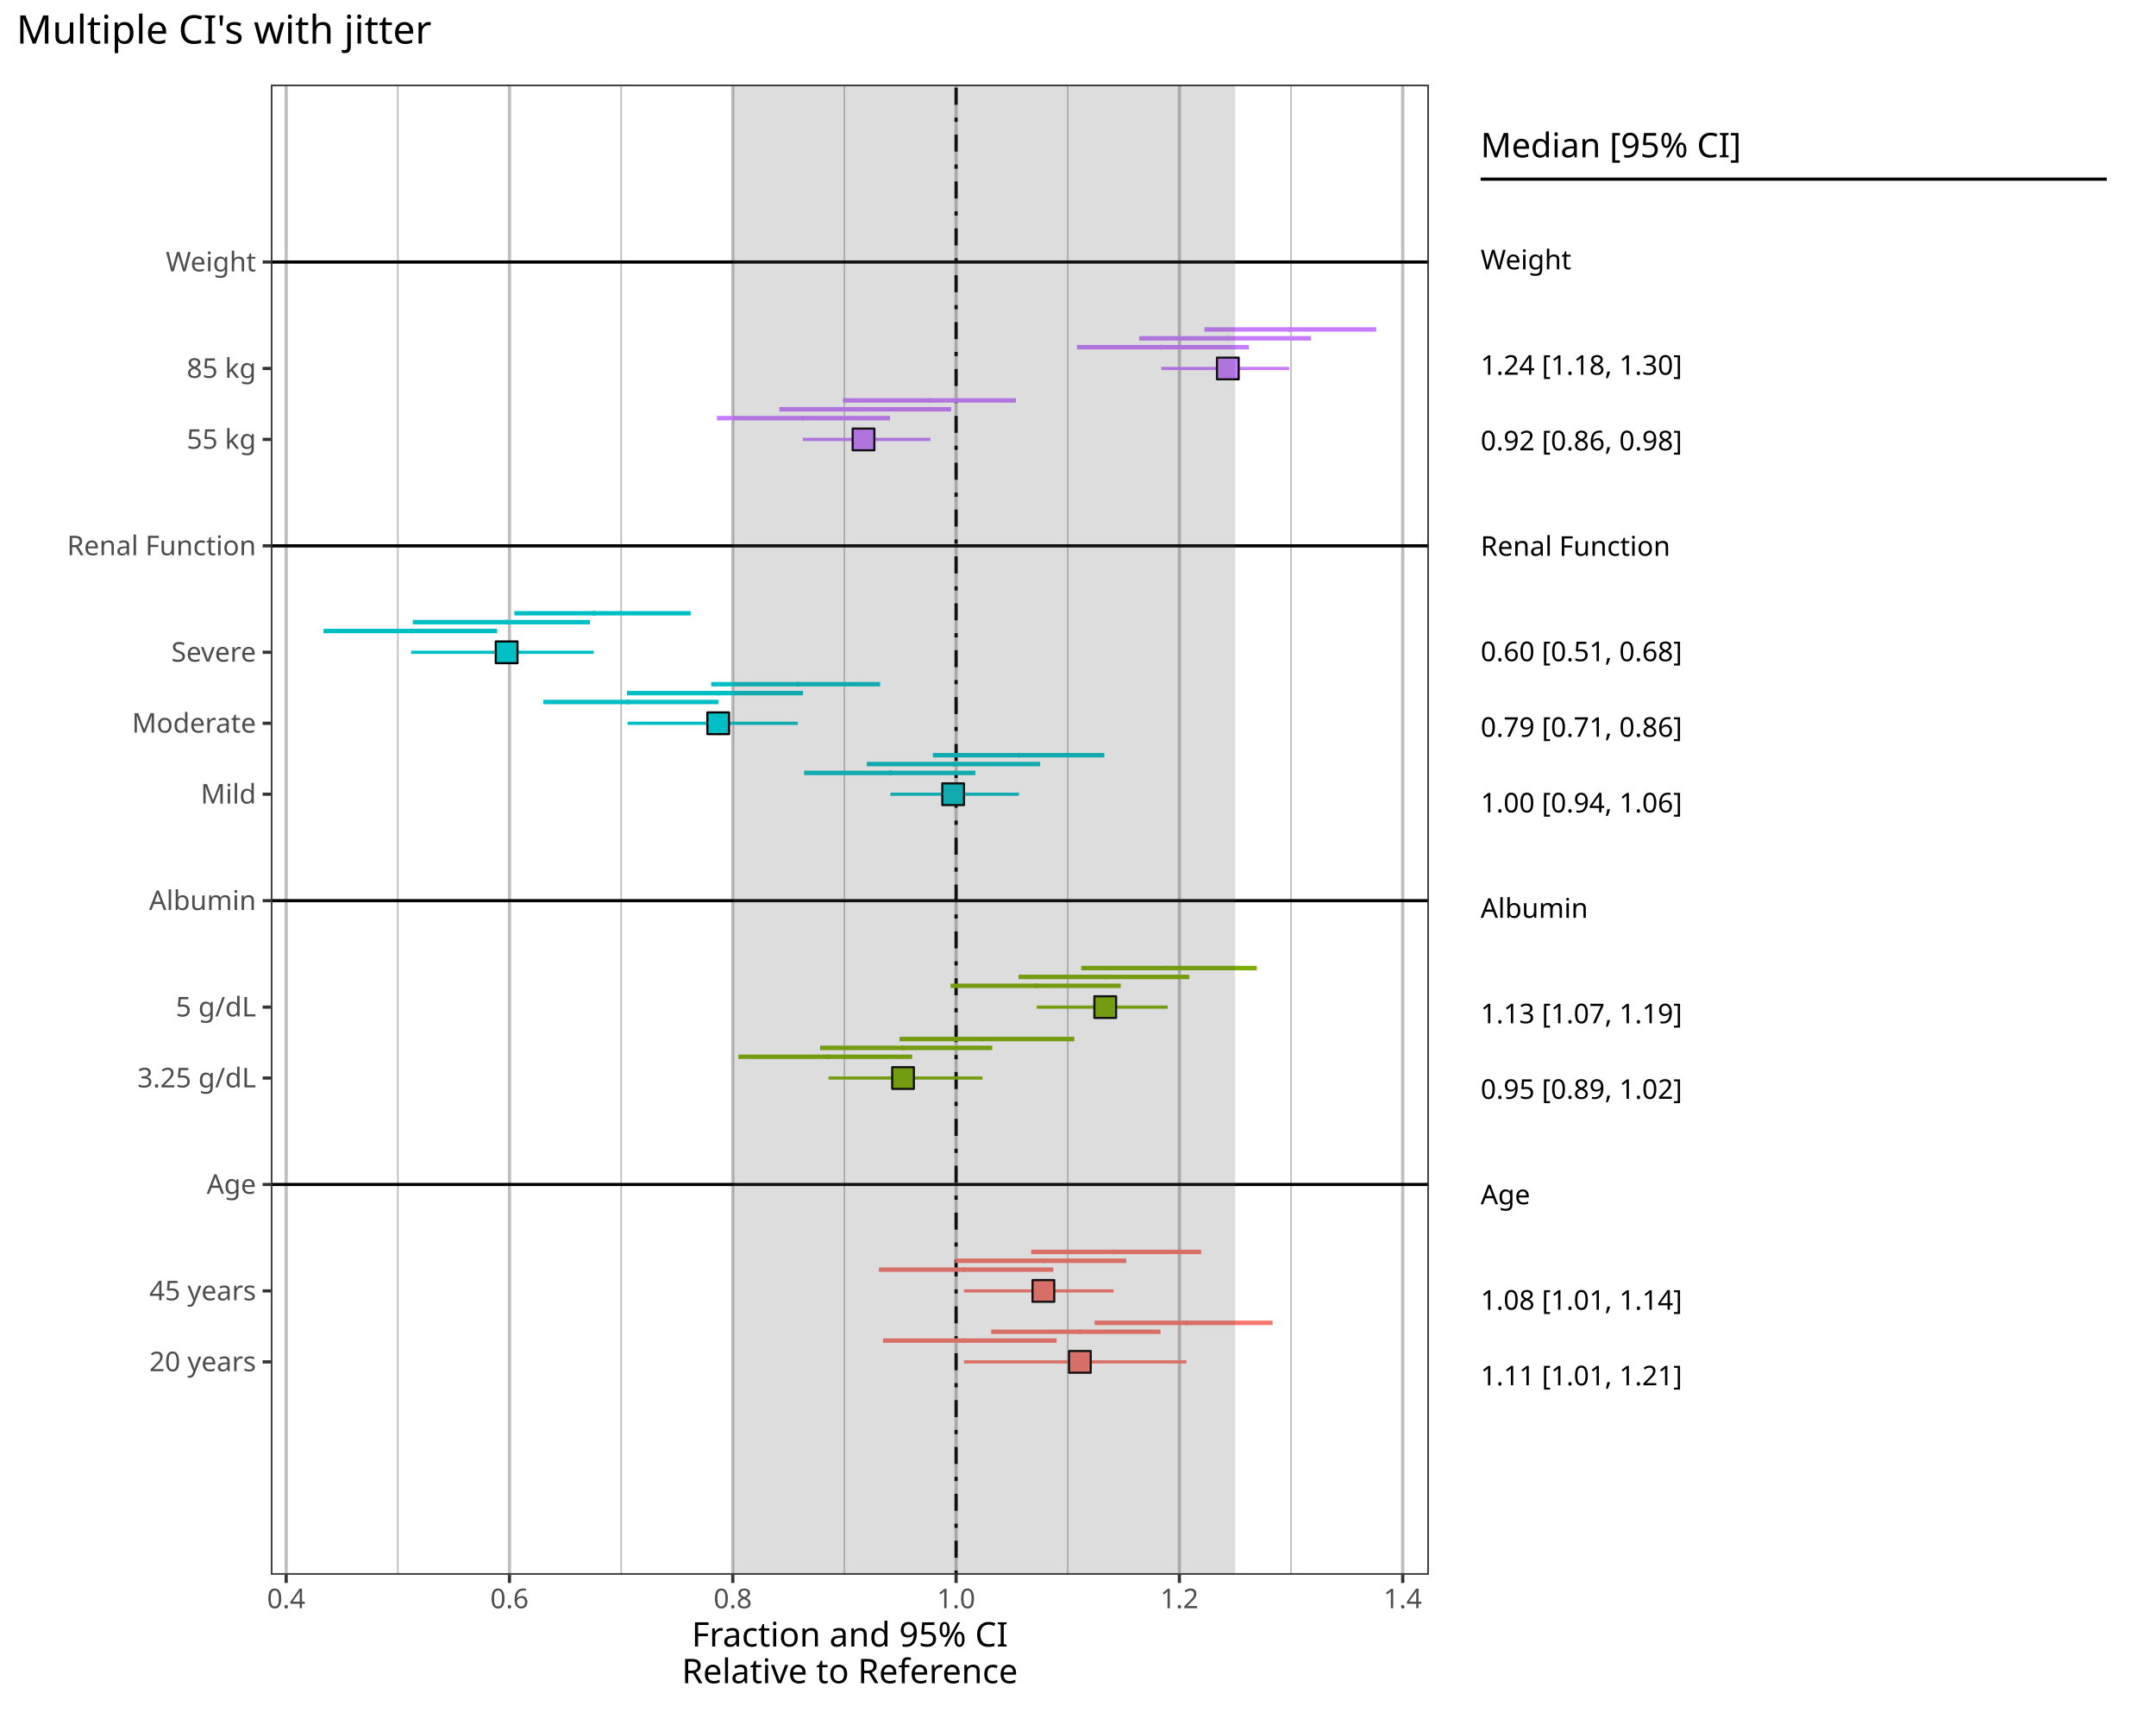
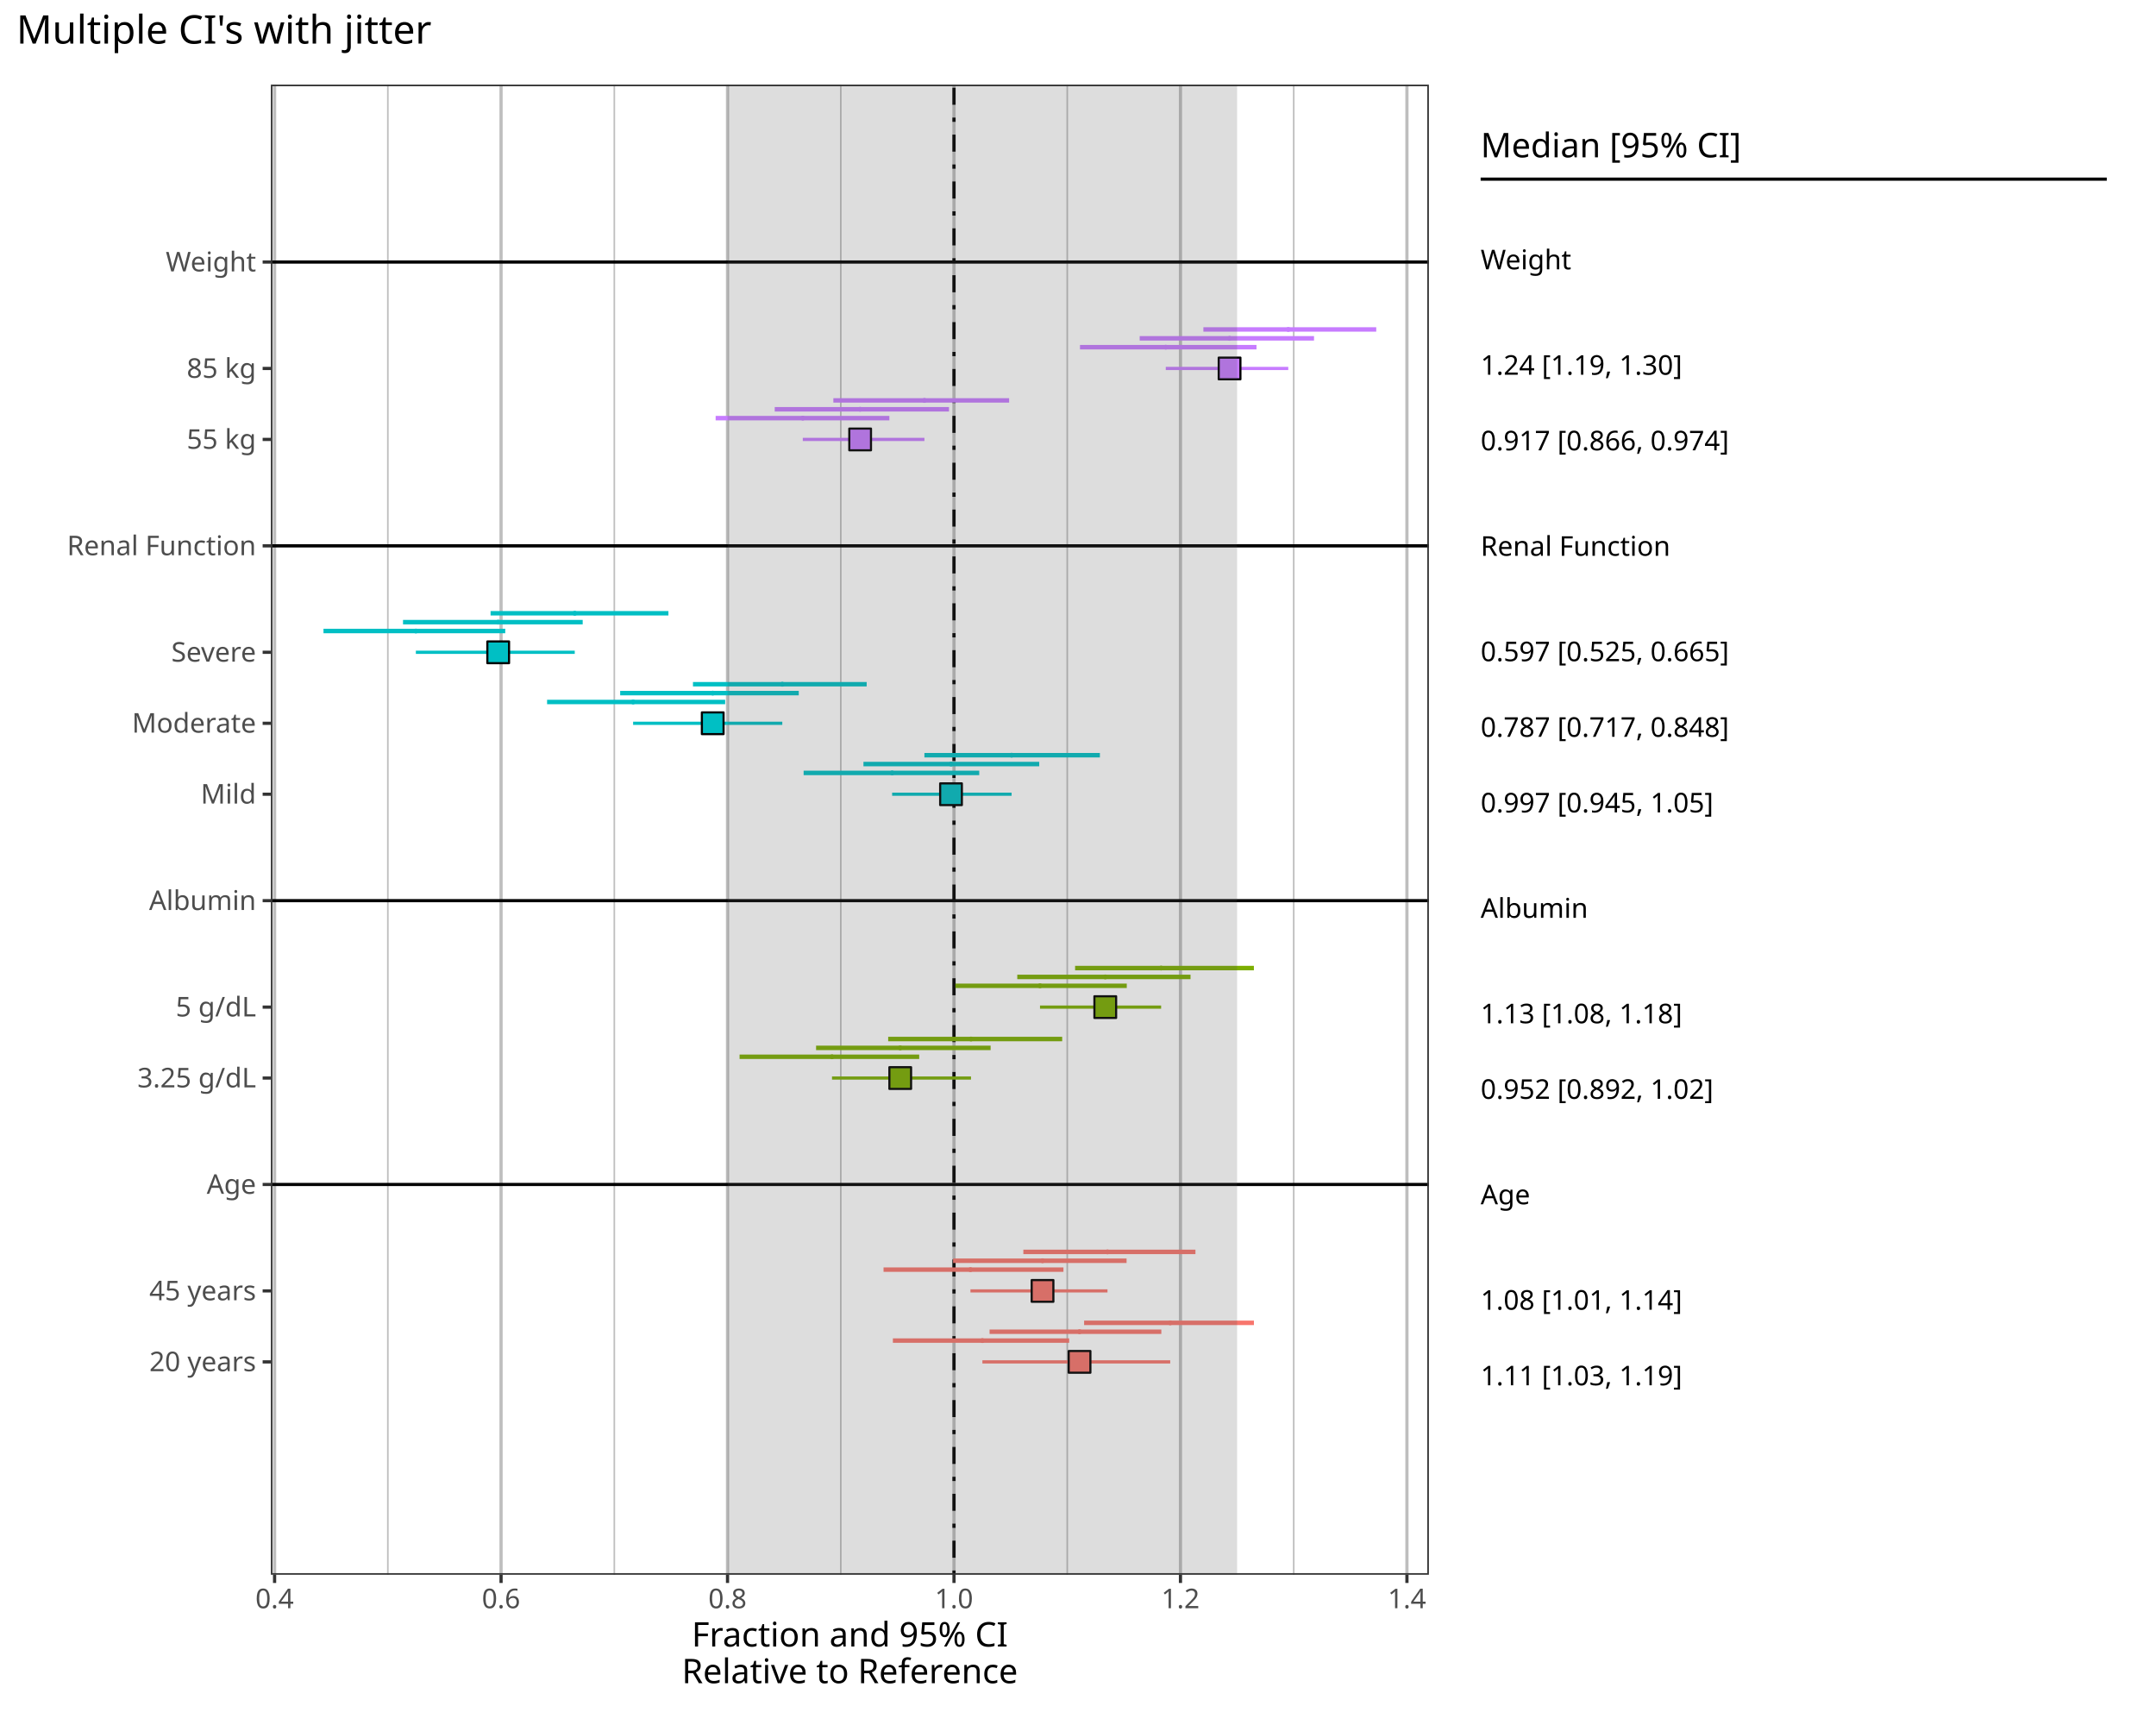
<svg xmlns="http://www.w3.org/2000/svg" class="svglite" data-engine-version="2.0" width="720.00pt" height="576.00pt" viewBox="0 0 720.00 576.00">
  <defs>
    <style type="text/css">
    .svglite line, .svglite polyline, .svglite polygon, .svglite path, .svglite rect, .svglite circle {
      fill: none;
      stroke: #000000;
      stroke-linecap: round;
      stroke-linejoin: round;
      stroke-miterlimit: 10.00;
    }
  </style>
  </defs>
  <rect width="100%" height="100%" style="stroke: none; fill: #FFFFFF;" />
  <defs>
    <clipPath id="cpMC4wMHw3MjAuMDB8MC4wMHw1NzYuMDA=">
      <rect x="0.00" y="0.00" width="720.00" height="576.00" />
    </clipPath>
  </defs>
  <g clip-path="url(#cpMC4wMHw3MjAuMDB8MC4wMHw1NzYuMDA=)">
    <rect x="0.00" y="0.00" width="720.00" height="576.00" style="stroke-width: 1.07; stroke: #FFFFFF; fill: #FFFFFF;" />
  </g>
  <defs>
    <clipPath id="cpNS40OHw3MTQuNTJ8MjIuNzh8NTcwLjUy">
      <rect x="5.48" y="22.78" width="709.04" height="547.74" />
    </clipPath>
  </defs>
  <g clip-path="url(#cpNS40OHw3MTQuNTJ8MjIuNzh8NTcwLjUy)">
</g>
  <g clip-path="url(#cpMC4wMHw3MjAuMDB8MC4wMHw1NzYuMDA=)">
</g>
  <defs>
    <clipPath id="cpNS40OHw0NzguMTd8MjIuNzh8NTcwLjUy">
      <rect x="5.48" y="22.78" width="472.69" height="547.74" />
    </clipPath>
  </defs>
  <g clip-path="url(#cpNS40OHw0NzguMTd8MjIuNzh8NTcwLjUy)">
    <rect x="5.48" y="22.78" width="472.69" height="547.74" style="stroke-width: 1.07; stroke: #FFFFFF; fill: #FFFFFF;" />
  </g>
  <g clip-path="url(#cpMC4wMHw3MjAuMDB8MC4wMHw1NzYuMDA=)">
</g>
  <defs>
    <clipPath id="cpOTAuNDV8NDc3LjE4fDI4LjI2fDUyNS44Mw==">
      <rect x="90.45" y="28.26" width="386.73" height="497.57" />
    </clipPath>
  </defs>
  <g clip-path="url(#cpOTAuNDV8NDc3LjE4fDI4LjI2fDUyNS44Mw==)">
    <rect x="90.45" y="28.26" width="386.73" height="497.57" style="stroke-width: 1.07; stroke: none; fill: #FFFFFF;" />
-     <polyline points="132.86,525.83 132.86,28.26 " style="stroke-width: 0.53; stroke: #BEBEBE; stroke-linecap: butt;" />
-     <polyline points="207.43,525.83 207.43,28.26 " style="stroke-width: 0.53; stroke: #BEBEBE; stroke-linecap: butt;" />
-     <polyline points="282.00,525.83 282.00,28.26 " style="stroke-width: 0.53; stroke: #BEBEBE; stroke-linecap: butt;" />
-     <polyline points="356.58,525.83 356.58,28.26 " style="stroke-width: 0.53; stroke: #BEBEBE; stroke-linecap: butt;" />
-     <polyline points="431.15,525.83 431.15,28.26 " style="stroke-width: 0.53; stroke: #BEBEBE; stroke-linecap: butt;" />
-     <polyline points="95.57,525.83 95.57,28.26 " style="stroke-width: 1.07; stroke: #BEBEBE; stroke-linecap: butt;" />
-     <polyline points="170.14,525.83 170.14,28.26 " style="stroke-width: 1.07; stroke: #BEBEBE; stroke-linecap: butt;" />
-     <polyline points="244.72,525.83 244.72,28.26 " style="stroke-width: 1.07; stroke: #BEBEBE; stroke-linecap: butt;" />
-     <polyline points="319.29,525.83 319.29,28.26 " style="stroke-width: 1.07; stroke: #BEBEBE; stroke-linecap: butt;" />
-     <polyline points="393.86,525.83 393.86,28.26 " style="stroke-width: 1.07; stroke: #BEBEBE; stroke-linecap: butt;" />
-     <polyline points="468.44,525.83 468.44,28.26 " style="stroke-width: 1.07; stroke: #BEBEBE; stroke-linecap: butt;" />
-     <line x1="319.29" y1="525.83" x2="319.29" y2="28.26" style="stroke-width: 1.07; stroke-dasharray: 1.42,4.27,5.69,4.27; stroke-linecap: butt;" />
-     <polyline points="396.23,454.75 396.23,454.75 " style="stroke-width: 1.07; stroke: #F8766D; stroke-linecap: butt;" />
-     <polyline points="396.23,454.75 321.95,454.75 " style="stroke-width: 1.07; stroke: #F8766D; stroke-linecap: butt;" />
-     <polyline points="321.95,454.75 321.95,454.75 " style="stroke-width: 1.07; stroke: #F8766D; stroke-linecap: butt;" />
-     <polyline points="371.89,431.05 371.89,431.05 " style="stroke-width: 1.07; stroke: #F8766D; stroke-linecap: butt;" />
-     <polyline points="371.89,431.05 321.90,431.05 " style="stroke-width: 1.07; stroke: #F8766D; stroke-linecap: butt;" />
-     <polyline points="321.90,431.05 321.90,431.05 " style="stroke-width: 1.07; stroke: #F8766D; stroke-linecap: butt;" />
-     <polyline points="328.11,359.97 328.11,359.97 " style="stroke-width: 1.07; stroke: #7CAE00; stroke-linecap: butt;" />
-     <polyline points="328.11,359.97 276.68,359.97 " style="stroke-width: 1.07; stroke: #7CAE00; stroke-linecap: butt;" />
-     <polyline points="276.68,359.97 276.68,359.97 " style="stroke-width: 1.07; stroke: #7CAE00; stroke-linecap: butt;" />
-     <polyline points="389.94,336.28 389.94,336.28 " style="stroke-width: 1.07; stroke: #7CAE00; stroke-linecap: butt;" />
-     <polyline points="389.94,336.28 346.22,336.28 " style="stroke-width: 1.07; stroke: #7CAE00; stroke-linecap: butt;" />
-     <polyline points="346.22,336.28 346.22,336.28 " style="stroke-width: 1.07; stroke: #7CAE00; stroke-linecap: butt;" />
-     <polyline points="340.30,265.20 340.30,265.20 " style="stroke-width: 1.07; stroke: #00BFC4; stroke-linecap: butt;" />
-     <polyline points="340.30,265.20 297.36,265.20 " style="stroke-width: 1.07; stroke: #00BFC4; stroke-linecap: butt;" />
-     <polyline points="297.36,265.20 297.36,265.20 " style="stroke-width: 1.07; stroke: #00BFC4; stroke-linecap: butt;" />
-     <polyline points="266.45,241.51 266.45,241.51 " style="stroke-width: 1.07; stroke: #00BFC4; stroke-linecap: butt;" />
-     <polyline points="266.45,241.51 209.58,241.51 " style="stroke-width: 1.07; stroke: #00BFC4; stroke-linecap: butt;" />
-     <polyline points="209.58,241.51 209.58,241.51 " style="stroke-width: 1.07; stroke: #00BFC4; stroke-linecap: butt;" />
-     <polyline points="198.28,217.81 198.28,217.81 " style="stroke-width: 1.07; stroke: #00BFC4; stroke-linecap: butt;" />
-     <polyline points="198.28,217.81 137.28,217.81 " style="stroke-width: 1.07; stroke: #00BFC4; stroke-linecap: butt;" />
-     <polyline points="137.28,217.81 137.28,217.81 " style="stroke-width: 1.07; stroke: #00BFC4; stroke-linecap: butt;" />
-     <polyline points="310.72,146.73 310.72,146.73 " style="stroke-width: 1.07; stroke: #C77CFF; stroke-linecap: butt;" />
-     <polyline points="310.72,146.73 268.09,146.73 " style="stroke-width: 1.07; stroke: #C77CFF; stroke-linecap: butt;" />
+     <polyline points="129.52,525.83 129.52,28.26 " style="stroke-width: 0.53; stroke: #BEBEBE; stroke-linecap: butt;" />
+     <polyline points="205.15,525.83 205.15,28.26 " style="stroke-width: 0.53; stroke: #BEBEBE; stroke-linecap: butt;" />
+     <polyline points="280.78,525.83 280.78,28.26 " style="stroke-width: 0.53; stroke: #BEBEBE; stroke-linecap: butt;" />
+     <polyline points="356.41,525.83 356.41,28.26 " style="stroke-width: 0.53; stroke: #BEBEBE; stroke-linecap: butt;" />
+     <polyline points="432.04,525.83 432.04,28.26 " style="stroke-width: 0.53; stroke: #BEBEBE; stroke-linecap: butt;" />
+     <polyline points="91.70,525.83 91.70,28.26 " style="stroke-width: 1.07; stroke: #BEBEBE; stroke-linecap: butt;" />
+     <polyline points="167.33,525.83 167.33,28.26 " style="stroke-width: 1.07; stroke: #BEBEBE; stroke-linecap: butt;" />
+     <polyline points="242.96,525.83 242.96,28.26 " style="stroke-width: 1.07; stroke: #BEBEBE; stroke-linecap: butt;" />
+     <polyline points="318.59,525.83 318.59,28.26 " style="stroke-width: 1.07; stroke: #BEBEBE; stroke-linecap: butt;" />
+     <polyline points="394.22,525.83 394.22,28.26 " style="stroke-width: 1.07; stroke: #BEBEBE; stroke-linecap: butt;" />
+     <polyline points="469.85,525.83 469.85,28.26 " style="stroke-width: 1.07; stroke: #BEBEBE; stroke-linecap: butt;" />
+     <line x1="318.59" y1="525.83" x2="318.59" y2="28.26" style="stroke-width: 1.07; stroke-dasharray: 1.42,4.27,5.69,4.27; stroke-linecap: butt;" />
+     <polyline points="390.80,454.75 390.80,454.75 " style="stroke-width: 1.07; stroke: #F8766D; stroke-linecap: butt;" />
+     <polyline points="390.80,454.75 328.07,454.75 " style="stroke-width: 1.07; stroke: #F8766D; stroke-linecap: butt;" />
+     <polyline points="328.07,454.75 328.07,454.75 " style="stroke-width: 1.07; stroke: #F8766D; stroke-linecap: butt;" />
+     <polyline points="369.85,431.05 369.85,431.05 " style="stroke-width: 1.07; stroke: #F8766D; stroke-linecap: butt;" />
+     <polyline points="369.85,431.05 324.08,431.05 " style="stroke-width: 1.07; stroke: #F8766D; stroke-linecap: butt;" />
+     <polyline points="324.08,431.05 324.08,431.05 " style="stroke-width: 1.07; stroke: #F8766D; stroke-linecap: butt;" />
+     <polyline points="324.27,359.97 324.27,359.97 " style="stroke-width: 1.07; stroke: #7CAE00; stroke-linecap: butt;" />
+     <polyline points="324.27,359.97 277.85,359.97 " style="stroke-width: 1.07; stroke: #7CAE00; stroke-linecap: butt;" />
+     <polyline points="277.85,359.97 277.85,359.97 " style="stroke-width: 1.07; stroke: #7CAE00; stroke-linecap: butt;" />
+     <polyline points="387.76,336.28 387.76,336.28 " style="stroke-width: 1.07; stroke: #7CAE00; stroke-linecap: butt;" />
+     <polyline points="387.76,336.28 347.31,336.28 " style="stroke-width: 1.07; stroke: #7CAE00; stroke-linecap: butt;" />
+     <polyline points="347.31,336.28 347.31,336.28 " style="stroke-width: 1.07; stroke: #7CAE00; stroke-linecap: butt;" />
+     <polyline points="337.83,265.20 337.83,265.20 " style="stroke-width: 1.07; stroke: #00BFC4; stroke-linecap: butt;" />
+     <polyline points="337.83,265.20 297.93,265.20 " style="stroke-width: 1.07; stroke: #00BFC4; stroke-linecap: butt;" />
+     <polyline points="297.93,265.20 297.93,265.20 " style="stroke-width: 1.07; stroke: #00BFC4; stroke-linecap: butt;" />
+     <polyline points="261.25,241.51 261.25,241.51 " style="stroke-width: 1.07; stroke: #00BFC4; stroke-linecap: butt;" />
+     <polyline points="261.25,241.51 211.43,241.51 " style="stroke-width: 1.07; stroke: #00BFC4; stroke-linecap: butt;" />
+     <polyline points="211.43,241.51 211.43,241.51 " style="stroke-width: 1.07; stroke: #00BFC4; stroke-linecap: butt;" />
+     <polyline points="191.94,217.81 191.94,217.81 " style="stroke-width: 1.07; stroke: #00BFC4; stroke-linecap: butt;" />
+     <polyline points="191.94,217.81 138.88,217.81 " style="stroke-width: 1.07; stroke: #00BFC4; stroke-linecap: butt;" />
+     <polyline points="138.88,217.81 138.88,217.81 " style="stroke-width: 1.07; stroke: #00BFC4; stroke-linecap: butt;" />
+     <polyline points="308.72,146.73 308.72,146.73 " style="stroke-width: 1.07; stroke: #C77CFF; stroke-linecap: butt;" />
+     <polyline points="308.72,146.73 268.09,146.73 " style="stroke-width: 1.07; stroke: #C77CFF; stroke-linecap: butt;" />
    <polyline points="268.09,146.73 268.09,146.73 " style="stroke-width: 1.07; stroke: #C77CFF; stroke-linecap: butt;" />
-     <polyline points="430.53,123.04 430.53,123.04 " style="stroke-width: 1.07; stroke: #C77CFF; stroke-linecap: butt;" />
-     <polyline points="430.53,123.04 387.83,123.04 " style="stroke-width: 1.07; stroke: #C77CFF; stroke-linecap: butt;" />
-     <polyline points="387.83,123.04 387.83,123.04 " style="stroke-width: 1.07; stroke: #C77CFF; stroke-linecap: butt;" />
-     <rect x="357.00" y="451.12" width="7.25" height="7.25" style="stroke-width: 0.71; fill: #F8766D;" />
-     <rect x="344.82" y="427.43" width="7.25" height="7.25" style="stroke-width: 0.71; fill: #F8766D;" />
-     <rect x="297.95" y="356.35" width="7.25" height="7.25" style="stroke-width: 0.71; fill: #7CAE00;" />
-     <rect x="365.47" y="332.66" width="7.25" height="7.25" style="stroke-width: 0.71; fill: #7CAE00;" />
-     <rect x="314.68" y="261.58" width="7.25" height="7.25" style="stroke-width: 0.71; fill: #00BFC4;" />
-     <rect x="236.22" y="237.88" width="7.25" height="7.25" style="stroke-width: 0.71; fill: #00BFC4;" />
-     <rect x="165.57" y="214.19" width="7.25" height="7.25" style="stroke-width: 0.71; fill: #00BFC4;" />
-     <rect x="284.75" y="143.11" width="7.25" height="7.25" style="stroke-width: 0.71; fill: #C77CFF;" />
-     <rect x="406.41" y="119.41" width="7.25" height="7.25" style="stroke-width: 0.71; fill: #C77CFF;" />
+     <polyline points="430.22,123.04 430.22,123.04 " style="stroke-width: 1.07; stroke: #C77CFF; stroke-linecap: butt;" />
+     <polyline points="430.22,123.04 389.31,123.04 " style="stroke-width: 1.07; stroke: #C77CFF; stroke-linecap: butt;" />
+     <polyline points="389.31,123.04 389.31,123.04 " style="stroke-width: 1.07; stroke: #C77CFF; stroke-linecap: butt;" />
+     <rect x="356.89" y="451.12" width="7.25" height="7.25" style="stroke-width: 0.71; fill: #F8766D;" />
+     <rect x="344.53" y="427.43" width="7.25" height="7.25" style="stroke-width: 0.71; fill: #F8766D;" />
+     <rect x="297.01" y="356.35" width="7.25" height="7.25" style="stroke-width: 0.71; fill: #7CAE00;" />
+     <rect x="365.48" y="332.66" width="7.25" height="7.25" style="stroke-width: 0.71; fill: #7CAE00;" />
+     <rect x="313.97" y="261.58" width="7.25" height="7.25" style="stroke-width: 0.71; fill: #00BFC4;" />
+     <rect x="234.39" y="237.88" width="7.25" height="7.25" style="stroke-width: 0.71; fill: #00BFC4;" />
+     <rect x="162.75" y="214.19" width="7.25" height="7.25" style="stroke-width: 0.71; fill: #00BFC4;" />
+     <rect x="283.62" y="143.11" width="7.25" height="7.25" style="stroke-width: 0.71; fill: #C77CFF;" />
+     <rect x="406.99" y="119.41" width="7.25" height="7.25" style="stroke-width: 0.71; fill: #C77CFF;" />
    <line x1="90.45" y1="87.50" x2="477.18" y2="87.50" style="stroke-width: 1.07; stroke-linecap: butt;" />
    <line x1="90.45" y1="182.27" x2="477.18" y2="182.27" style="stroke-width: 1.07; stroke-linecap: butt;" />
    <line x1="90.45" y1="300.74" x2="477.18" y2="300.74" style="stroke-width: 1.07; stroke-linecap: butt;" />
    <line x1="90.45" y1="395.51" x2="477.18" y2="395.51" style="stroke-width: 1.07; stroke-linecap: butt;" />
-     <circle cx="321.95" cy="447.64" r="0.46" style="stroke-width: 0.71; stroke: #F8766D; fill: #F8766D;" />
-     <circle cx="321.90" cy="423.95" r="0.46" style="stroke-width: 0.71; stroke: #F8766D; fill: #F8766D;" />
-     <circle cx="276.68" cy="352.87" r="0.46" style="stroke-width: 0.71; stroke: #7CAE00; fill: #7CAE00;" />
-     <circle cx="346.22" cy="329.17" r="0.46" style="stroke-width: 0.71; stroke: #7CAE00; fill: #7CAE00;" />
-     <circle cx="297.36" cy="258.09" r="0.46" style="stroke-width: 0.71; stroke: #00BFC4; fill: #00BFC4;" />
-     <circle cx="209.58" cy="234.40" r="0.46" style="stroke-width: 0.71; stroke: #00BFC4; fill: #00BFC4;" />
-     <circle cx="137.28" cy="210.70" r="0.46" style="stroke-width: 0.71; stroke: #00BFC4; fill: #00BFC4;" />
+     <circle cx="328.07" cy="447.64" r="0.46" style="stroke-width: 0.71; stroke: #F8766D; fill: #F8766D;" />
+     <circle cx="324.08" cy="423.95" r="0.46" style="stroke-width: 0.71; stroke: #F8766D; fill: #F8766D;" />
+     <circle cx="277.85" cy="352.87" r="0.46" style="stroke-width: 0.71; stroke: #7CAE00; fill: #7CAE00;" />
+     <circle cx="347.31" cy="329.17" r="0.46" style="stroke-width: 0.71; stroke: #7CAE00; fill: #7CAE00;" />
+     <circle cx="297.93" cy="258.09" r="0.46" style="stroke-width: 0.71; stroke: #00BFC4; fill: #00BFC4;" />
+     <circle cx="211.43" cy="234.40" r="0.46" style="stroke-width: 0.71; stroke: #00BFC4; fill: #00BFC4;" />
+     <circle cx="138.88" cy="210.70" r="0.46" style="stroke-width: 0.71; stroke: #00BFC4; fill: #00BFC4;" />
    <circle cx="268.09" cy="139.62" r="0.46" style="stroke-width: 0.71; stroke: #C77CFF; fill: #C77CFF;" />
-     <circle cx="387.83" cy="115.93" r="0.46" style="stroke-width: 0.71; stroke: #C77CFF; fill: #C77CFF;" />
-     <line x1="294.89" y1="447.64" x2="352.86" y2="447.64" style="stroke-width: 1.49; stroke: #F8766D; stroke-linecap: butt;" />
-     <line x1="293.51" y1="423.95" x2="351.77" y2="423.95" style="stroke-width: 1.49; stroke: #F8766D; stroke-linecap: butt;" />
-     <line x1="246.56" y1="352.87" x2="304.64" y2="352.87" style="stroke-width: 1.49; stroke: #7CAE00; stroke-linecap: butt;" />
-     <line x1="317.45" y1="329.17" x2="374.26" y2="329.17" style="stroke-width: 1.49; stroke: #7CAE00; stroke-linecap: butt;" />
-     <line x1="268.53" y1="258.09" x2="325.72" y2="258.09" style="stroke-width: 1.49; stroke: #00BFC4; stroke-linecap: butt;" />
-     <line x1="181.42" y1="234.40" x2="239.87" y2="234.40" style="stroke-width: 1.49; stroke: #00BFC4; stroke-linecap: butt;" />
-     <line x1="108.03" y1="210.70" x2="166.01" y2="210.70" style="stroke-width: 1.49; stroke: #00BFC4; stroke-linecap: butt;" />
-     <line x1="239.41" y1="139.62" x2="297.24" y2="139.62" style="stroke-width: 1.49; stroke: #C77CFF; stroke-linecap: butt;" />
-     <line x1="359.66" y1="115.93" x2="417.08" y2="115.93" style="stroke-width: 1.49; stroke: #C77CFF; stroke-linecap: butt;" />
-     <circle cx="396.23" cy="441.72" r="0.46" style="stroke-width: 0.71; stroke: #F8766D; fill: #F8766D;" />
-     <circle cx="371.89" cy="418.02" r="0.46" style="stroke-width: 0.71; stroke: #F8766D; fill: #F8766D;" />
-     <circle cx="328.11" cy="346.94" r="0.46" style="stroke-width: 0.71; stroke: #7CAE00; fill: #7CAE00;" />
-     <circle cx="389.94" cy="323.25" r="0.46" style="stroke-width: 0.71; stroke: #7CAE00; fill: #7CAE00;" />
-     <circle cx="340.30" cy="252.17" r="0.46" style="stroke-width: 0.71; stroke: #00BFC4; fill: #00BFC4;" />
-     <circle cx="266.45" cy="228.47" r="0.46" style="stroke-width: 0.71; stroke: #00BFC4; fill: #00BFC4;" />
-     <circle cx="198.28" cy="204.78" r="0.46" style="stroke-width: 0.71; stroke: #00BFC4; fill: #00BFC4;" />
-     <circle cx="310.72" cy="133.70" r="0.46" style="stroke-width: 0.71; stroke: #C77CFF; fill: #C77CFF;" />
-     <circle cx="430.53" cy="110.01" r="0.46" style="stroke-width: 0.71; stroke: #C77CFF; fill: #C77CFF;" />
-     <line x1="365.54" y1="441.72" x2="424.97" y2="441.72" style="stroke-width: 1.49; stroke: #F8766D; stroke-linecap: butt;" />
-     <line x1="344.39" y1="418.02" x2="401.11" y2="418.02" style="stroke-width: 1.49; stroke: #F8766D; stroke-linecap: butt;" />
-     <line x1="300.40" y1="346.94" x2="358.78" y2="346.94" style="stroke-width: 1.49; stroke: #7CAE00; stroke-linecap: butt;" />
-     <line x1="361.09" y1="323.25" x2="419.71" y2="323.25" style="stroke-width: 1.49; stroke: #7CAE00; stroke-linecap: butt;" />
-     <line x1="311.54" y1="252.17" x2="368.80" y2="252.17" style="stroke-width: 1.49; stroke: #00BFC4; stroke-linecap: butt;" />
-     <line x1="237.50" y1="228.47" x2="293.93" y2="228.47" style="stroke-width: 1.49; stroke: #00BFC4; stroke-linecap: butt;" />
-     <line x1="171.78" y1="204.78" x2="230.64" y2="204.78" style="stroke-width: 1.49; stroke: #00BFC4; stroke-linecap: butt;" />
-     <line x1="281.48" y1="133.70" x2="339.26" y2="133.70" style="stroke-width: 1.49; stroke: #C77CFF; stroke-linecap: butt;" />
-     <line x1="402.21" y1="110.01" x2="459.60" y2="110.01" style="stroke-width: 1.49; stroke: #C77CFF; stroke-linecap: butt;" />
-     <circle cx="360.63" cy="444.68" r="0.46" style="stroke-width: 0.71; stroke: #F8766D; fill: #F8766D;" />
-     <circle cx="348.44" cy="420.98" r="0.46" style="stroke-width: 0.71; stroke: #F8766D; fill: #F8766D;" />
-     <circle cx="301.58" cy="349.90" r="0.46" style="stroke-width: 0.71; stroke: #7CAE00; fill: #7CAE00;" />
+     <circle cx="389.31" cy="115.93" r="0.46" style="stroke-width: 0.71; stroke: #C77CFF; fill: #C77CFF;" />
+     <line x1="298.18" y1="447.64" x2="357.05" y2="447.64" style="stroke-width: 1.49; stroke: #F8766D; stroke-linecap: butt;" />
+     <line x1="295.06" y1="423.95" x2="355.14" y2="423.95" style="stroke-width: 1.49; stroke: #F8766D; stroke-linecap: butt;" />
+     <line x1="246.98" y1="352.87" x2="306.97" y2="352.87" style="stroke-width: 1.49; stroke: #7CAE00; stroke-linecap: butt;" />
+     <line x1="319.06" y1="329.17" x2="376.29" y2="329.17" style="stroke-width: 1.49; stroke: #7CAE00; stroke-linecap: butt;" />
+     <line x1="268.37" y1="258.09" x2="327.02" y2="258.09" style="stroke-width: 1.49; stroke: #00BFC4; stroke-linecap: butt;" />
+     <line x1="182.70" y1="234.40" x2="242.17" y2="234.40" style="stroke-width: 1.49; stroke: #00BFC4; stroke-linecap: butt;" />
+     <line x1="108.03" y1="210.70" x2="168.73" y2="210.70" style="stroke-width: 1.49; stroke: #00BFC4; stroke-linecap: butt;" />
+     <line x1="238.99" y1="139.62" x2="297.01" y2="139.62" style="stroke-width: 1.49; stroke: #C77CFF; stroke-linecap: butt;" />
+     <line x1="360.66" y1="115.93" x2="419.61" y2="115.93" style="stroke-width: 1.49; stroke: #C77CFF; stroke-linecap: butt;" />
+     <circle cx="390.80" cy="441.72" r="0.46" style="stroke-width: 0.71; stroke: #F8766D; fill: #F8766D;" />
+     <circle cx="369.85" cy="418.02" r="0.46" style="stroke-width: 0.71; stroke: #F8766D; fill: #F8766D;" />
+     <circle cx="324.27" cy="346.94" r="0.46" style="stroke-width: 0.71; stroke: #7CAE00; fill: #7CAE00;" />
+     <circle cx="387.76" cy="323.25" r="0.46" style="stroke-width: 0.71; stroke: #7CAE00; fill: #7CAE00;" />
+     <circle cx="337.83" cy="252.17" r="0.46" style="stroke-width: 0.71; stroke: #00BFC4; fill: #00BFC4;" />
+     <circle cx="261.25" cy="228.47" r="0.46" style="stroke-width: 0.71; stroke: #00BFC4; fill: #00BFC4;" />
+     <circle cx="191.94" cy="204.78" r="0.46" style="stroke-width: 0.71; stroke: #00BFC4; fill: #00BFC4;" />
+     <circle cx="308.72" cy="133.70" r="0.46" style="stroke-width: 0.71; stroke: #C77CFF; fill: #C77CFF;" />
+     <circle cx="430.22" cy="110.01" r="0.46" style="stroke-width: 0.71; stroke: #C77CFF; fill: #C77CFF;" />
+     <line x1="362.04" y1="441.72" x2="418.75" y2="441.72" style="stroke-width: 1.49; stroke: #F8766D; stroke-linecap: butt;" />
+     <line x1="341.75" y1="418.02" x2="399.22" y2="418.02" style="stroke-width: 1.49; stroke: #F8766D; stroke-linecap: butt;" />
+     <line x1="296.61" y1="346.94" x2="354.72" y2="346.94" style="stroke-width: 1.49; stroke: #7CAE00; stroke-linecap: butt;" />
+     <line x1="359.03" y1="323.25" x2="418.74" y2="323.25" style="stroke-width: 1.49; stroke: #7CAE00; stroke-linecap: butt;" />
+     <line x1="308.71" y1="252.17" x2="367.31" y2="252.17" style="stroke-width: 1.49; stroke: #00BFC4; stroke-linecap: butt;" />
+     <line x1="231.42" y1="228.47" x2="289.43" y2="228.47" style="stroke-width: 1.49; stroke: #00BFC4; stroke-linecap: butt;" />
+     <line x1="163.83" y1="204.78" x2="223.22" y2="204.78" style="stroke-width: 1.49; stroke: #00BFC4; stroke-linecap: butt;" />
+     <line x1="278.30" y1="133.70" x2="337.00" y2="133.70" style="stroke-width: 1.49; stroke: #C77CFF; stroke-linecap: butt;" />
+     <line x1="401.87" y1="110.01" x2="459.60" y2="110.01" style="stroke-width: 1.49; stroke: #C77CFF; stroke-linecap: butt;" />
+     <circle cx="360.52" cy="444.68" r="0.46" style="stroke-width: 0.71; stroke: #F8766D; fill: #F8766D;" />
+     <circle cx="348.15" cy="420.98" r="0.46" style="stroke-width: 0.71; stroke: #F8766D; fill: #F8766D;" />
+     <circle cx="300.63" cy="349.90" r="0.46" style="stroke-width: 0.71; stroke: #7CAE00; fill: #7CAE00;" />
    <circle cx="369.10" cy="326.21" r="0.46" style="stroke-width: 0.71; stroke: #7CAE00; fill: #7CAE00;" />
-     <circle cx="318.31" cy="255.13" r="0.46" style="stroke-width: 0.71; stroke: #00BFC4; fill: #00BFC4;" />
-     <circle cx="239.84" cy="231.44" r="0.46" style="stroke-width: 0.71; stroke: #00BFC4; fill: #00BFC4;" />
-     <circle cx="169.19" cy="207.74" r="0.46" style="stroke-width: 0.71; stroke: #00BFC4; fill: #00BFC4;" />
-     <circle cx="288.37" cy="136.66" r="0.46" style="stroke-width: 0.71; stroke: #C77CFF; fill: #C77CFF;" />
-     <circle cx="410.03" cy="112.97" r="0.46" style="stroke-width: 0.71; stroke: #C77CFF; fill: #C77CFF;" />
-     <line x1="331.00" y1="444.68" x2="387.56" y2="444.68" style="stroke-width: 1.49; stroke: #F8766D; stroke-linecap: butt;" />
-     <line x1="318.98" y1="420.98" x2="376.12" y2="420.98" style="stroke-width: 1.49; stroke: #F8766D; stroke-linecap: butt;" />
-     <line x1="273.87" y1="349.90" x2="331.35" y2="349.90" style="stroke-width: 1.49; stroke: #7CAE00; stroke-linecap: butt;" />
-     <line x1="340.13" y1="326.21" x2="397.17" y2="326.21" style="stroke-width: 1.49; stroke: #7CAE00; stroke-linecap: butt;" />
-     <line x1="289.47" y1="255.13" x2="347.35" y2="255.13" style="stroke-width: 1.49; stroke: #00BFC4; stroke-linecap: butt;" />
-     <line x1="209.37" y1="231.44" x2="268.17" y2="231.44" style="stroke-width: 1.49; stroke: #00BFC4; stroke-linecap: butt;" />
-     <line x1="137.86" y1="207.74" x2="197.02" y2="207.74" style="stroke-width: 1.49; stroke: #00BFC4; stroke-linecap: butt;" />
-     <line x1="260.26" y1="136.66" x2="317.64" y2="136.66" style="stroke-width: 1.49; stroke: #C77CFF; stroke-linecap: butt;" />
-     <line x1="380.43" y1="112.97" x2="437.84" y2="112.97" style="stroke-width: 1.49; stroke: #C77CFF; stroke-linecap: butt;" />
-     <rect x="244.72" y="28.26" width="167.79" height="900.36" style="stroke-width: 1.07; stroke: none; stroke-linecap: square; stroke-linejoin: miter; fill: #595959; fill-opacity: 0.20;" />
+     <circle cx="317.60" cy="255.13" r="0.46" style="stroke-width: 0.71; stroke: #00BFC4; fill: #00BFC4;" />
+     <circle cx="238.02" cy="231.44" r="0.46" style="stroke-width: 0.71; stroke: #00BFC4; fill: #00BFC4;" />
+     <circle cx="166.37" cy="207.74" r="0.46" style="stroke-width: 0.71; stroke: #00BFC4; fill: #00BFC4;" />
+     <circle cx="287.24" cy="136.66" r="0.46" style="stroke-width: 0.71; stroke: #C77CFF; fill: #C77CFF;" />
+     <circle cx="410.62" cy="112.97" r="0.46" style="stroke-width: 0.71; stroke: #C77CFF; fill: #C77CFF;" />
+     <line x1="330.47" y1="444.68" x2="387.83" y2="444.68" style="stroke-width: 1.49; stroke: #F8766D; stroke-linecap: butt;" />
+     <line x1="318.28" y1="420.98" x2="376.22" y2="420.98" style="stroke-width: 1.49; stroke: #F8766D; stroke-linecap: butt;" />
+     <line x1="272.53" y1="349.90" x2="330.82" y2="349.90" style="stroke-width: 1.49; stroke: #7CAE00; stroke-linecap: butt;" />
+     <line x1="339.72" y1="326.21" x2="397.58" y2="326.21" style="stroke-width: 1.49; stroke: #7CAE00; stroke-linecap: butt;" />
+     <line x1="288.35" y1="255.13" x2="347.05" y2="255.13" style="stroke-width: 1.49; stroke: #00BFC4; stroke-linecap: butt;" />
+     <line x1="207.11" y1="231.44" x2="266.75" y2="231.44" style="stroke-width: 1.49; stroke: #00BFC4; stroke-linecap: butt;" />
+     <line x1="134.59" y1="207.74" x2="194.59" y2="207.74" style="stroke-width: 1.49; stroke: #00BFC4; stroke-linecap: butt;" />
+     <line x1="258.72" y1="136.66" x2="316.92" y2="136.66" style="stroke-width: 1.49; stroke: #C77CFF; stroke-linecap: butt;" />
+     <line x1="380.60" y1="112.97" x2="438.82" y2="112.97" style="stroke-width: 1.49; stroke: #C77CFF; stroke-linecap: butt;" />
+     <rect x="242.96" y="28.26" width="170.17" height="900.36" style="stroke-width: 1.07; stroke: none; stroke-linecap: square; stroke-linejoin: miter; fill: #595959; fill-opacity: 0.20;" />
    <rect x="90.45" y="28.26" width="386.73" height="497.57" style="stroke-width: 1.07; stroke: #333333;" />
  </g>
  <g clip-path="url(#cpMC4wMHw3MjAuMDB8MC4wMHw1NzYuMDA=)">
    <text x="85.52" y="90.62" text-anchor="end" style="font-size: 9.07px; fill: #4D4D4D; font-family: sans;" textLength="28.23px" lengthAdjust="spacingAndGlyphs">Weight</text>
    <text x="85.52" y="126.16" text-anchor="end" style="font-size: 9.07px; fill: #4D4D4D; font-family: sans;" textLength="22.19px" lengthAdjust="spacingAndGlyphs">85 kg</text>
    <text x="85.52" y="149.85" text-anchor="end" style="font-size: 9.07px; fill: #4D4D4D; font-family: sans;" textLength="22.19px" lengthAdjust="spacingAndGlyphs">55 kg</text>
    <text x="85.52" y="185.39" text-anchor="end" style="font-size: 9.07px; fill: #4D4D4D; font-family: sans;" textLength="61.02px" lengthAdjust="spacingAndGlyphs">Renal Function</text>
    <text x="85.52" y="220.93" text-anchor="end" style="font-size: 9.07px; fill: #4D4D4D; font-family: sans;" textLength="28.75px" lengthAdjust="spacingAndGlyphs">Severe</text>
    <text x="85.52" y="244.63" text-anchor="end" style="font-size: 9.07px; fill: #4D4D4D; font-family: sans;" textLength="38.33px" lengthAdjust="spacingAndGlyphs">Moderate</text>
    <text x="85.52" y="268.32" text-anchor="end" style="font-size: 9.07px; fill: #4D4D4D; font-family: sans;" textLength="16.63px" lengthAdjust="spacingAndGlyphs">Mild</text>
    <text x="85.52" y="303.86" text-anchor="end" style="font-size: 9.07px; fill: #4D4D4D; font-family: sans;" textLength="32.77px" lengthAdjust="spacingAndGlyphs">Albumin</text>
    <text x="85.52" y="339.40" text-anchor="end" style="font-size: 9.07px; fill: #4D4D4D; font-family: sans;" textLength="25.22px" lengthAdjust="spacingAndGlyphs">5 g/dL</text>
    <text x="85.52" y="363.09" text-anchor="end" style="font-size: 9.07px; fill: #4D4D4D; font-family: sans;" textLength="37.83px" lengthAdjust="spacingAndGlyphs">3.25 g/dL</text>
    <text x="85.52" y="398.63" text-anchor="end" style="font-size: 9.07px; fill: #4D4D4D; font-family: sans;" textLength="16.14px" lengthAdjust="spacingAndGlyphs">Age</text>
    <text x="85.52" y="434.18" text-anchor="end" style="font-size: 9.07px; fill: #4D4D4D; font-family: sans;" textLength="34.80px" lengthAdjust="spacingAndGlyphs">45 years</text>
    <text x="85.52" y="457.87" text-anchor="end" style="font-size: 9.07px; fill: #4D4D4D; font-family: sans;" textLength="34.80px" lengthAdjust="spacingAndGlyphs">20 years</text>
    <polyline points="87.71,87.50 90.45,87.50 " style="stroke-width: 1.07; stroke: #333333; stroke-linecap: butt;" />
    <polyline points="87.71,123.04 90.45,123.04 " style="stroke-width: 1.07; stroke: #333333; stroke-linecap: butt;" />
    <polyline points="87.71,146.73 90.45,146.73 " style="stroke-width: 1.07; stroke: #333333; stroke-linecap: butt;" />
    <polyline points="87.71,182.27 90.45,182.27 " style="stroke-width: 1.07; stroke: #333333; stroke-linecap: butt;" />
    <polyline points="87.71,217.81 90.45,217.81 " style="stroke-width: 1.07; stroke: #333333; stroke-linecap: butt;" />
    <polyline points="87.71,241.51 90.45,241.51 " style="stroke-width: 1.07; stroke: #333333; stroke-linecap: butt;" />
    <polyline points="87.71,265.20 90.45,265.20 " style="stroke-width: 1.07; stroke: #333333; stroke-linecap: butt;" />
    <polyline points="87.71,300.74 90.45,300.74 " style="stroke-width: 1.07; stroke: #333333; stroke-linecap: butt;" />
    <polyline points="87.71,336.28 90.45,336.28 " style="stroke-width: 1.07; stroke: #333333; stroke-linecap: butt;" />
    <polyline points="87.71,359.97 90.45,359.97 " style="stroke-width: 1.07; stroke: #333333; stroke-linecap: butt;" />
    <polyline points="87.71,395.51 90.45,395.51 " style="stroke-width: 1.07; stroke: #333333; stroke-linecap: butt;" />
    <polyline points="87.71,431.05 90.45,431.05 " style="stroke-width: 1.07; stroke: #333333; stroke-linecap: butt;" />
    <polyline points="87.71,454.75 90.45,454.75 " style="stroke-width: 1.07; stroke: #333333; stroke-linecap: butt;" />
-     <polyline points="95.57,528.57 95.57,525.83 " style="stroke-width: 1.07; stroke: #333333; stroke-linecap: butt;" />
-     <polyline points="170.14,528.57 170.14,525.83 " style="stroke-width: 1.07; stroke: #333333; stroke-linecap: butt;" />
-     <polyline points="244.72,528.57 244.72,525.83 " style="stroke-width: 1.07; stroke: #333333; stroke-linecap: butt;" />
-     <polyline points="319.29,528.57 319.29,525.83 " style="stroke-width: 1.07; stroke: #333333; stroke-linecap: butt;" />
-     <polyline points="393.86,528.57 393.86,525.83 " style="stroke-width: 1.07; stroke: #333333; stroke-linecap: butt;" />
-     <polyline points="468.44,528.57 468.44,525.83 " style="stroke-width: 1.07; stroke: #333333; stroke-linecap: butt;" />
-     <text x="95.57" y="537.00" text-anchor="middle" style="font-size: 9.07px; fill: #4D4D4D; font-family: sans;" textLength="12.61px" lengthAdjust="spacingAndGlyphs">0.4</text>
-     <text x="170.14" y="537.00" text-anchor="middle" style="font-size: 9.07px; fill: #4D4D4D; font-family: sans;" textLength="12.61px" lengthAdjust="spacingAndGlyphs">0.6</text>
-     <text x="244.72" y="537.00" text-anchor="middle" style="font-size: 9.07px; fill: #4D4D4D; font-family: sans;" textLength="12.61px" lengthAdjust="spacingAndGlyphs">0.8</text>
-     <text x="319.29" y="537.00" text-anchor="middle" style="font-size: 9.07px; fill: #4D4D4D; font-family: sans;" textLength="12.61px" lengthAdjust="spacingAndGlyphs">1.0</text>
-     <text x="393.86" y="537.00" text-anchor="middle" style="font-size: 9.07px; fill: #4D4D4D; font-family: sans;" textLength="12.61px" lengthAdjust="spacingAndGlyphs">1.2</text>
-     <text x="468.44" y="537.00" text-anchor="middle" style="font-size: 9.07px; fill: #4D4D4D; font-family: sans;" textLength="12.61px" lengthAdjust="spacingAndGlyphs">1.4</text>
+     <polyline points="91.70,528.57 91.70,525.83 " style="stroke-width: 1.07; stroke: #333333; stroke-linecap: butt;" />
+     <polyline points="167.33,528.57 167.33,525.83 " style="stroke-width: 1.07; stroke: #333333; stroke-linecap: butt;" />
+     <polyline points="242.96,528.57 242.96,525.83 " style="stroke-width: 1.07; stroke: #333333; stroke-linecap: butt;" />
+     <polyline points="318.59,528.57 318.59,525.83 " style="stroke-width: 1.07; stroke: #333333; stroke-linecap: butt;" />
+     <polyline points="394.22,528.57 394.22,525.83 " style="stroke-width: 1.07; stroke: #333333; stroke-linecap: butt;" />
+     <polyline points="469.85,528.57 469.85,525.83 " style="stroke-width: 1.07; stroke: #333333; stroke-linecap: butt;" />
+     <text x="91.70" y="537.00" text-anchor="middle" style="font-size: 9.07px; fill: #4D4D4D; font-family: sans;" textLength="12.61px" lengthAdjust="spacingAndGlyphs">0.4</text>
+     <text x="167.33" y="537.00" text-anchor="middle" style="font-size: 9.07px; fill: #4D4D4D; font-family: sans;" textLength="12.61px" lengthAdjust="spacingAndGlyphs">0.6</text>
+     <text x="242.96" y="537.00" text-anchor="middle" style="font-size: 9.07px; fill: #4D4D4D; font-family: sans;" textLength="12.61px" lengthAdjust="spacingAndGlyphs">0.8</text>
+     <text x="318.59" y="537.00" text-anchor="middle" style="font-size: 9.07px; fill: #4D4D4D; font-family: sans;" textLength="12.61px" lengthAdjust="spacingAndGlyphs">1.0</text>
+     <text x="394.22" y="537.00" text-anchor="middle" style="font-size: 9.07px; fill: #4D4D4D; font-family: sans;" textLength="12.61px" lengthAdjust="spacingAndGlyphs">1.2</text>
+     <text x="469.85" y="537.00" text-anchor="middle" style="font-size: 9.07px; fill: #4D4D4D; font-family: sans;" textLength="12.61px" lengthAdjust="spacingAndGlyphs">1.4</text>
    <text x="283.81" y="549.80" text-anchor="middle" style="font-size: 11.34px; font-family: sans;" textLength="106.52px" lengthAdjust="spacingAndGlyphs">Fraction and 95% CI </text>
    <text x="283.81" y="562.04" text-anchor="middle" style="font-size: 11.34px; font-family: sans;" textLength="109.05px" lengthAdjust="spacingAndGlyphs">Relative to Reference</text>
  </g>
  <defs>
    <clipPath id="cpNDc4LjE3fDcxNC41MnwyMi43OHw1NzAuNTI=">
      <rect x="478.17" y="22.78" width="236.35" height="547.74" />
    </clipPath>
  </defs>
  <g clip-path="url(#cpNDc4LjE3fDcxNC41MnwyMi43OHw1NzAuNTI=)">
    <rect x="478.17" y="22.78" width="236.35" height="547.74" style="stroke-width: 1.07; stroke: #FFFFFF; fill: #FFFFFF;" />
  </g>
  <g clip-path="url(#cpMC4wMHw3MjAuMDB8MC4wMHw1NzYuMDA=)">
</g>
  <defs>
    <clipPath id="cpNDk0LjQ2fDcwMy41NnwyOC4yNnw1MzguMDc=">
      <rect x="494.46" y="28.26" width="209.11" height="509.81" />
    </clipPath>
  </defs>
  <g clip-path="url(#cpNDk0LjQ2fDcwMy41NnwyOC4yNnw1MzguMDc=)">
    <rect x="494.46" y="28.26" width="209.11" height="509.81" style="stroke-width: 1.07; stroke: none; fill: #FFFFFF;" />
    <text x="494.46" y="89.93" style="font-size: 9.10px; font-family: sans;" textLength="28.34px" lengthAdjust="spacingAndGlyphs">Weight</text>
-     <text x="494.46" y="125.13" style="font-size: 9.10px; font-family: sans;" textLength="65.81px" lengthAdjust="spacingAndGlyphs">1.24 [1.18, 1.30]</text>
-     <text x="494.46" y="150.37" style="font-size: 9.10px; font-family: sans;" textLength="65.81px" lengthAdjust="spacingAndGlyphs">0.92 [0.86, 0.98]</text>
+     <text x="494.46" y="125.13" style="font-size: 9.10px; font-family: sans;" textLength="65.81px" lengthAdjust="spacingAndGlyphs">1.24 [1.19, 1.30]</text>
+     <text x="494.46" y="150.37" style="font-size: 9.10px; font-family: sans;" textLength="81.00px" lengthAdjust="spacingAndGlyphs">0.917 [0.866, 0.974]</text>
    <text x="494.46" y="185.58" style="font-size: 9.10px; font-family: sans;" textLength="61.24px" lengthAdjust="spacingAndGlyphs">Renal Function</text>
-     <text x="494.46" y="220.78" style="font-size: 9.10px; font-family: sans;" textLength="65.81px" lengthAdjust="spacingAndGlyphs">0.60 [0.51, 0.68]</text>
-     <text x="494.46" y="246.03" style="font-size: 9.10px; font-family: sans;" textLength="65.81px" lengthAdjust="spacingAndGlyphs">0.79 [0.71, 0.86]</text>
-     <text x="494.46" y="271.27" style="font-size: 9.10px; font-family: sans;" textLength="65.81px" lengthAdjust="spacingAndGlyphs">1.00 [0.94, 1.06]</text>
+     <text x="494.46" y="220.78" style="font-size: 9.10px; font-family: sans;" textLength="81.00px" lengthAdjust="spacingAndGlyphs">0.597 [0.525, 0.665]</text>
+     <text x="494.46" y="246.03" style="font-size: 9.10px; font-family: sans;" textLength="81.00px" lengthAdjust="spacingAndGlyphs">0.787 [0.717, 0.848]</text>
+     <text x="494.46" y="271.27" style="font-size: 9.10px; font-family: sans;" textLength="75.94px" lengthAdjust="spacingAndGlyphs">0.997 [0.945, 1.05]</text>
    <text x="494.46" y="306.47" style="font-size: 9.10px; font-family: sans;" textLength="32.90px" lengthAdjust="spacingAndGlyphs">Albumin</text>
-     <text x="494.46" y="341.68" style="font-size: 9.10px; font-family: sans;" textLength="65.81px" lengthAdjust="spacingAndGlyphs">1.13 [1.07, 1.19]</text>
-     <text x="494.46" y="366.92" style="font-size: 9.10px; font-family: sans;" textLength="65.81px" lengthAdjust="spacingAndGlyphs">0.95 [0.89, 1.02]</text>
+     <text x="494.46" y="341.68" style="font-size: 9.10px; font-family: sans;" textLength="65.81px" lengthAdjust="spacingAndGlyphs">1.13 [1.08, 1.18]</text>
+     <text x="494.46" y="366.92" style="font-size: 9.10px; font-family: sans;" textLength="75.94px" lengthAdjust="spacingAndGlyphs">0.952 [0.892, 1.02]</text>
    <text x="494.46" y="402.12" style="font-size: 9.10px; font-family: sans;" textLength="16.20px" lengthAdjust="spacingAndGlyphs">Age</text>
    <text x="494.46" y="437.33" style="font-size: 9.10px; font-family: sans;" textLength="65.81px" lengthAdjust="spacingAndGlyphs">1.08 [1.01, 1.14]</text>
-     <text x="494.46" y="462.57" style="font-size: 9.10px; font-family: sans;" textLength="65.81px" lengthAdjust="spacingAndGlyphs">1.11 [1.01, 1.21]</text>
+     <text x="494.46" y="462.57" style="font-size: 9.10px; font-family: sans;" textLength="65.81px" lengthAdjust="spacingAndGlyphs">1.11 [1.03, 1.19]</text>
    <text x="494.46" y="52.54" style="font-size: 11.38px; font-family: sans;" textLength="84.14px" lengthAdjust="spacingAndGlyphs">Median [95% CI]</text>
    <line x1="494.46" y1="59.82" x2="703.56" y2="59.82" style="stroke-width: 1.07; stroke-linecap: butt;" />
  </g>
  <g clip-path="url(#cpMC4wMHw3MjAuMDB8MC4wMHw1NzYuMDA=)">
    <polyline points="494.46,538.07 703.56,538.07 " style="stroke-width: 1.07; stroke: #FFFFFF; stroke-linecap: butt;" />
    <polyline points="494.46,540.81 494.46,538.07 " style="stroke-width: 1.07; stroke: #FFFFFF; stroke-linecap: butt;" />
-     <polyline points="543.66,540.81 543.66,538.07 " style="stroke-width: 1.07; stroke: #FFFFFF; stroke-linecap: butt;" />
-     <polyline points="592.86,540.81 592.86,538.07 " style="stroke-width: 1.07; stroke: #FFFFFF; stroke-linecap: butt;" />
-     <polyline points="642.06,540.81 642.06,538.07 " style="stroke-width: 1.07; stroke: #FFFFFF; stroke-linecap: butt;" />
-     <polyline points="691.26,540.81 691.26,538.07 " style="stroke-width: 1.07; stroke: #FFFFFF; stroke-linecap: butt;" />
+     <polyline points="546.73,540.81 546.73,538.07 " style="stroke-width: 1.07; stroke: #FFFFFF; stroke-linecap: butt;" />
+     <polyline points="599.01,540.81 599.01,538.07 " style="stroke-width: 1.07; stroke: #FFFFFF; stroke-linecap: butt;" />
+     <polyline points="651.29,540.81 651.29,538.07 " style="stroke-width: 1.07; stroke: #FFFFFF; stroke-linecap: butt;" />
+     <polyline points="703.56,540.81 703.56,538.07 " style="stroke-width: 1.07; stroke: #FFFFFF; stroke-linecap: butt;" />
    <text x="494.46" y="549.25" text-anchor="middle" style="font-size: 9.07px; fill: #FFFFFF; font-family: sans;" textLength="17.66px" lengthAdjust="spacingAndGlyphs">1.00</text>
-     <text x="543.66" y="549.25" text-anchor="middle" style="font-size: 9.07px; fill: #FFFFFF; font-family: sans;" textLength="17.66px" lengthAdjust="spacingAndGlyphs">1.04</text>
-     <text x="592.86" y="549.25" text-anchor="middle" style="font-size: 9.07px; fill: #FFFFFF; font-family: sans;" textLength="17.66px" lengthAdjust="spacingAndGlyphs">1.08</text>
-     <text x="642.06" y="549.25" text-anchor="middle" style="font-size: 9.07px; fill: #FFFFFF; font-family: sans;" textLength="17.66px" lengthAdjust="spacingAndGlyphs">1.12</text>
-     <text x="691.26" y="549.25" text-anchor="middle" style="font-size: 9.07px; fill: #FFFFFF; font-family: sans;" textLength="17.66px" lengthAdjust="spacingAndGlyphs">1.16</text>
+     <text x="546.73" y="549.25" text-anchor="middle" style="font-size: 9.07px; fill: #FFFFFF; font-family: sans;" textLength="17.66px" lengthAdjust="spacingAndGlyphs">1.05</text>
+     <text x="599.01" y="549.25" text-anchor="middle" style="font-size: 9.07px; fill: #FFFFFF; font-family: sans;" textLength="17.66px" lengthAdjust="spacingAndGlyphs">1.10</text>
+     <text x="651.29" y="549.25" text-anchor="middle" style="font-size: 9.07px; fill: #FFFFFF; font-family: sans;" textLength="17.66px" lengthAdjust="spacingAndGlyphs">1.15</text>
+     <text x="703.56" y="549.25" text-anchor="middle" style="font-size: 9.07px; fill: #FFFFFF; font-family: sans;" textLength="17.66px" lengthAdjust="spacingAndGlyphs">1.20</text>
    <text x="5.48" y="14.56" style="font-size: 13.20px; font-family: sans;" textLength="127.22px" lengthAdjust="spacingAndGlyphs">Multiple CI's with jitter</text>
  </g>
</svg>
